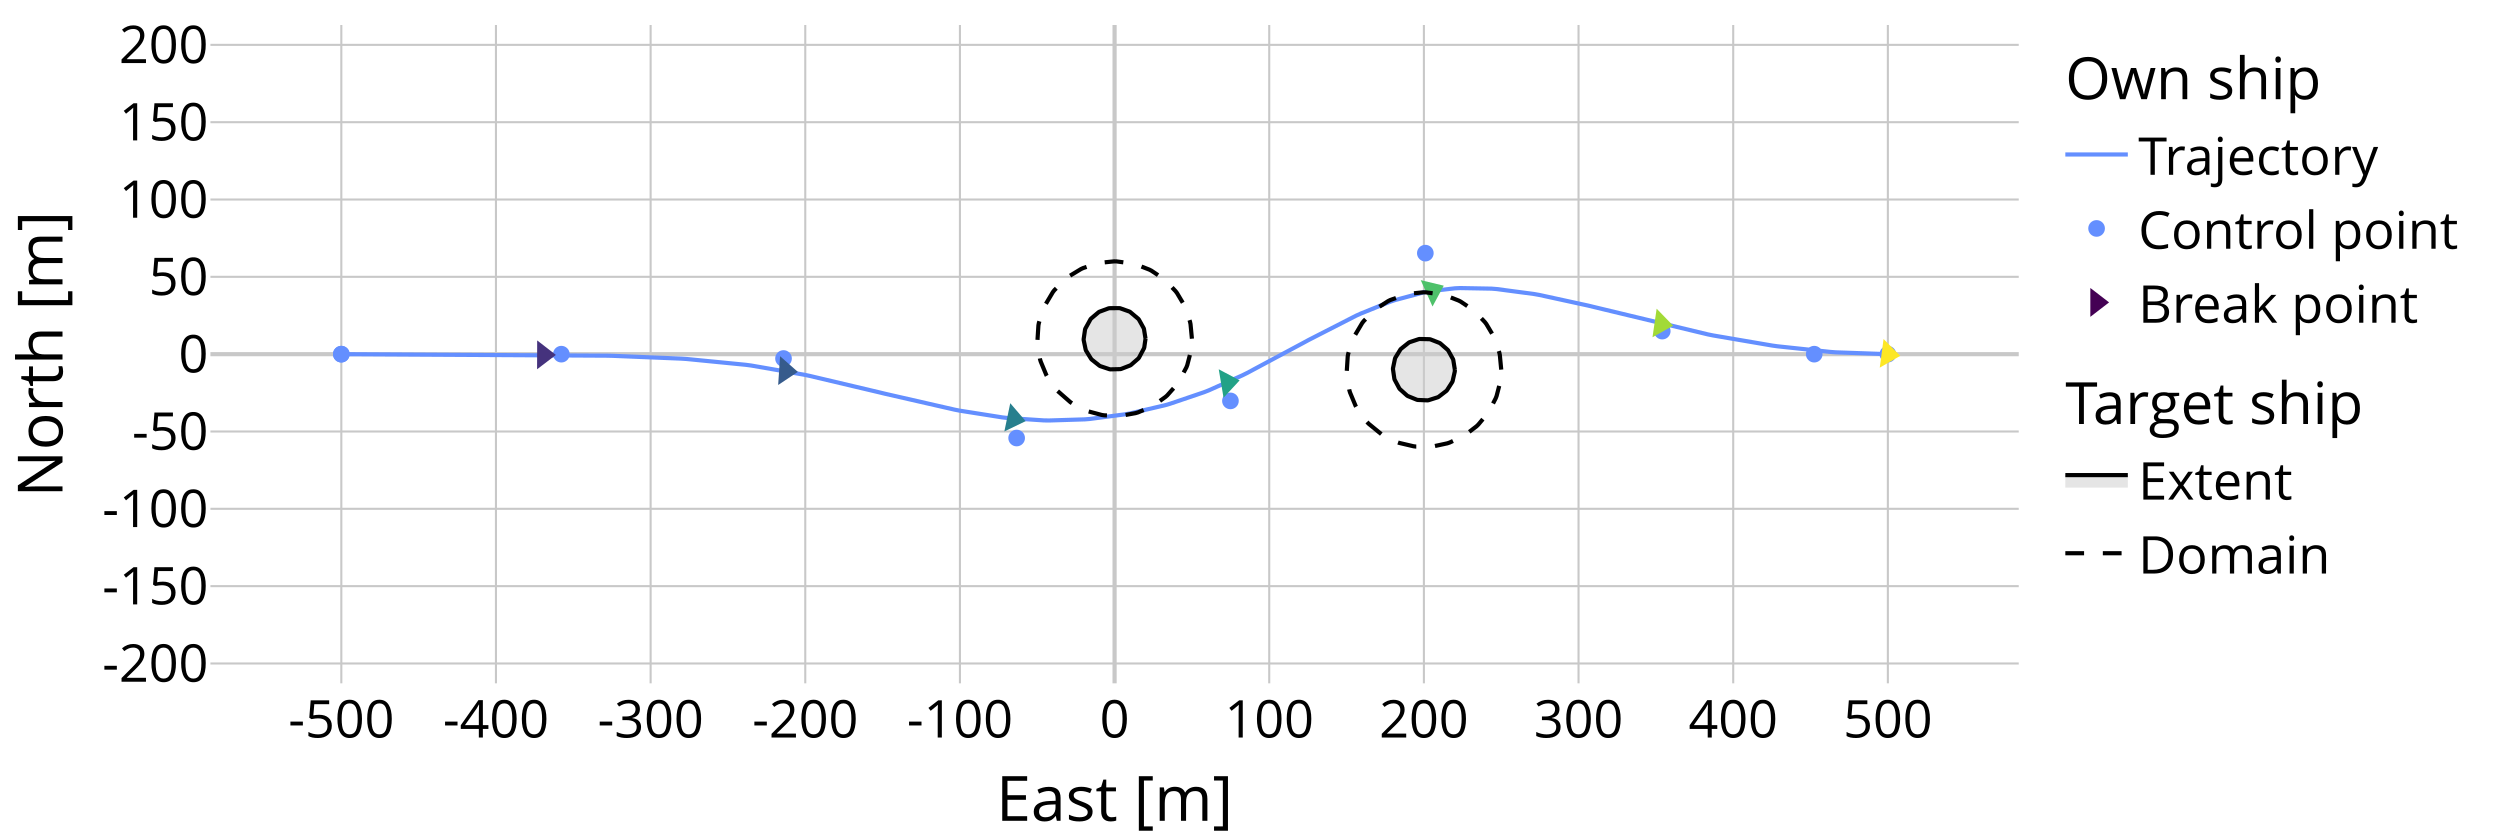
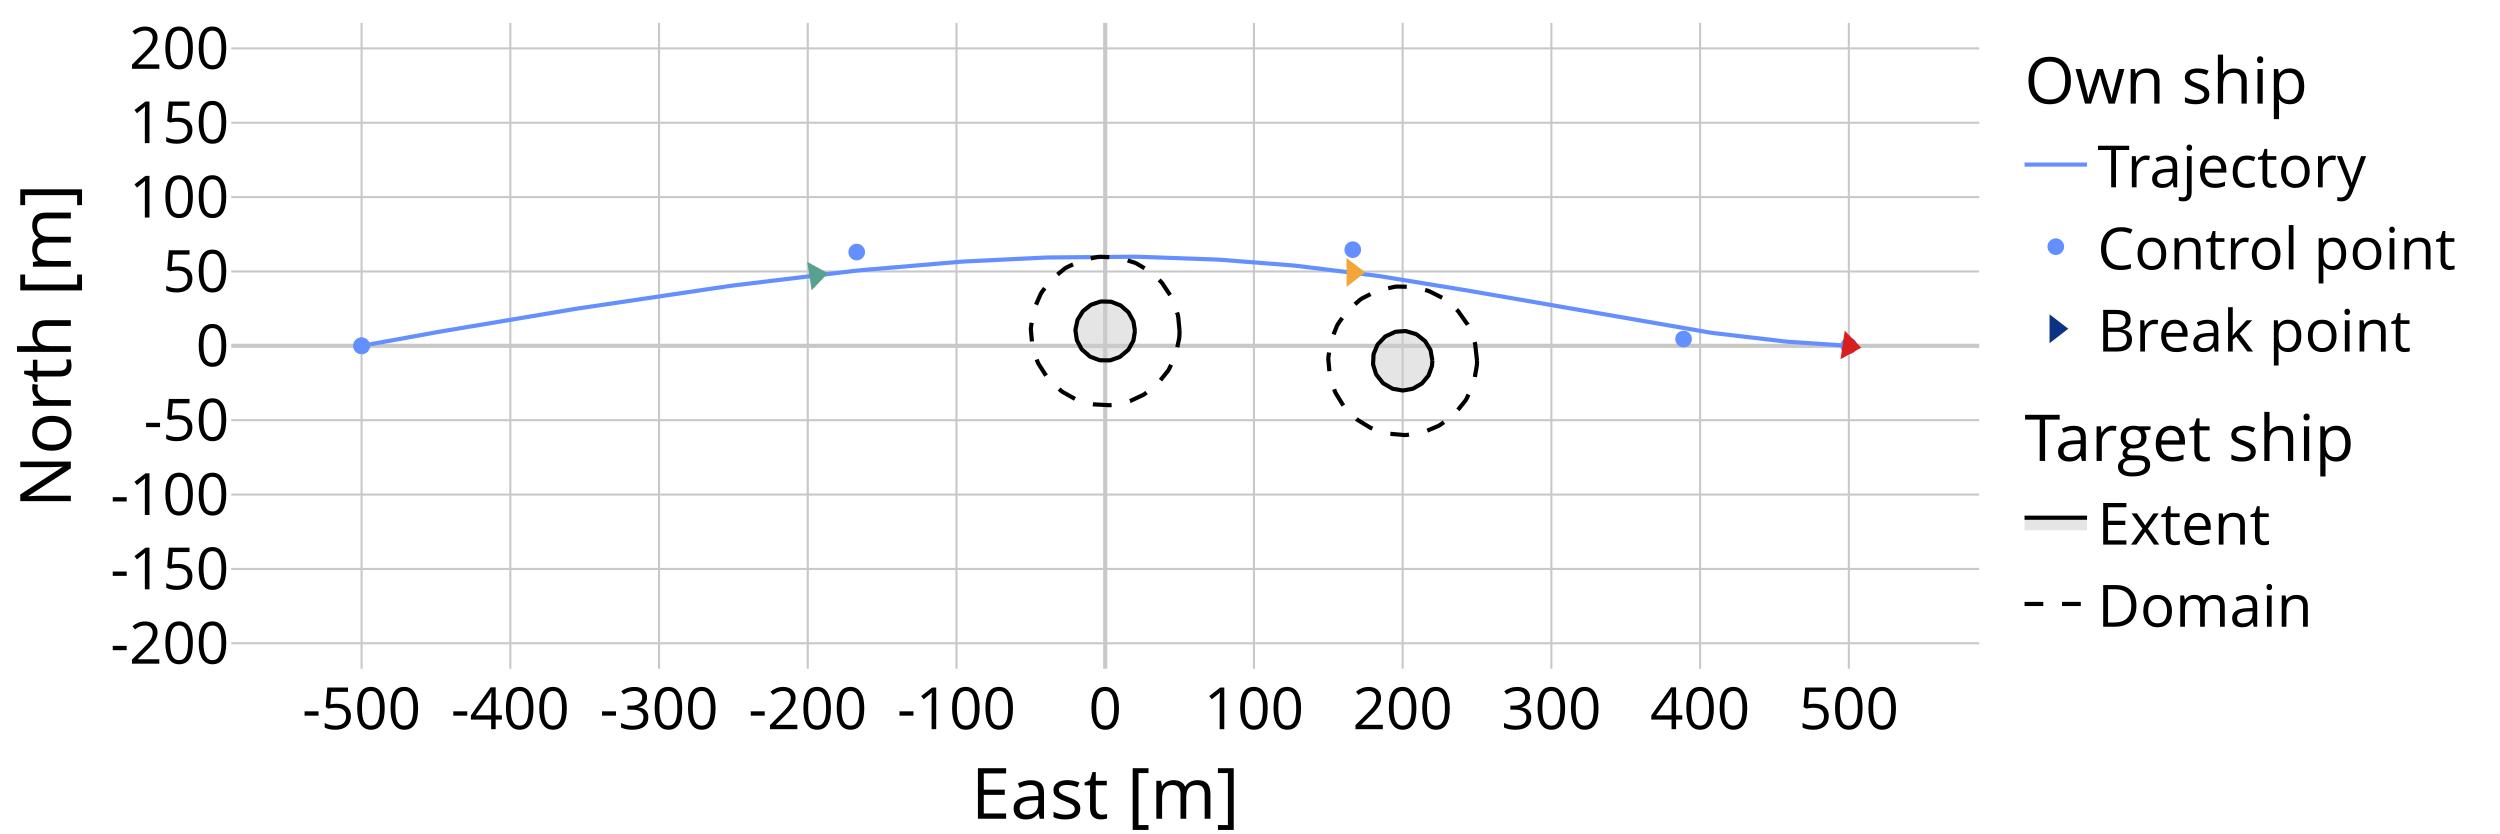
<svg xmlns="http://www.w3.org/2000/svg" class="main-svg" width="1200" height="400" style="" viewBox="0 0 1200 400">
  <rect x="0" y="0" width="1200" height="400" style="fill: rgb(255, 255, 255); fill-opacity: 1;" />
-   <defs id="defs-06ee77">
+   <defs id="defs-cfa801">
    <g class="clips">
-       <clipPath id="clip06ee77xyplot" class="plotclip">
-         <rect width="868" height="316" />
+       <clipPath id="clipcfa801xyplot" class="plotclip">
+         <rect width="839" height="310" />
      </clipPath>
-       <clipPath class="axesclip" id="clip06ee77x">
-         <rect x="101" y="0" width="868" height="400" />
+       <clipPath class="axesclip" id="clipcfa801x">
+         <rect x="111" y="0" width="839" height="400" />
      </clipPath>
-       <clipPath class="axesclip" id="clip06ee77y">
-         <rect x="0" y="12" width="1200" height="316" />
+       <clipPath class="axesclip" id="clipcfa801y">
+         <rect x="0" y="11" width="1200" height="310" />
      </clipPath>
-       <clipPath class="axesclip" id="clip06ee77xy">
-         <rect x="101" y="12" width="868" height="316" />
+       <clipPath class="axesclip" id="clipcfa801xy">
+         <rect x="111" y="11" width="839" height="310" />
      </clipPath>
    </g>
    <g class="gradients" />
    <g class="patterns" />
  </defs>
  <g class="bglayer" />
  <g class="layer-below">
    <g class="imagelayer" />
    <g class="shapelayer" />
  </g>
  <g class="cartesianlayer">
    <g class="subplot xy">
      <g class="layer-subplot">
        <g class="shapelayer" />
        <g class="imagelayer" />
      </g>
      <g class="minor-gridlayer">
        <g class="x" />
        <g class="y" />
      </g>
      <g class="gridlayer">
        <g class="x">
-           <path class="xgrid crisp" transform="translate(163.83,0)" d="M0,12v316" style="stroke: rgb(200, 200, 200); stroke-opacity: 1; stroke-width: 1px;" />
-           <path class="xgrid crisp" transform="translate(238.06,0)" d="M0,12v316" style="stroke: rgb(200, 200, 200); stroke-opacity: 1; stroke-width: 1px;" />
-           <path class="xgrid crisp" transform="translate(312.3,0)" d="M0,12v316" style="stroke: rgb(200, 200, 200); stroke-opacity: 1; stroke-width: 1px;" />
-           <path class="xgrid crisp" transform="translate(386.53,0)" d="M0,12v316" style="stroke: rgb(200, 200, 200); stroke-opacity: 1; stroke-width: 1px;" />
-           <path class="xgrid crisp" transform="translate(460.77,0)" d="M0,12v316" style="stroke: rgb(200, 200, 200); stroke-opacity: 1; stroke-width: 1px;" />
-           <path class="xgrid crisp" transform="translate(609.23,0)" d="M0,12v316" style="stroke: rgb(200, 200, 200); stroke-opacity: 1; stroke-width: 1px;" />
-           <path class="xgrid crisp" transform="translate(683.47,0)" d="M0,12v316" style="stroke: rgb(200, 200, 200); stroke-opacity: 1; stroke-width: 1px;" />
-           <path class="xgrid crisp" transform="translate(757.7,0)" d="M0,12v316" style="stroke: rgb(200, 200, 200); stroke-opacity: 1; stroke-width: 1px;" />
-           <path class="xgrid crisp" transform="translate(831.94,0)" d="M0,12v316" style="stroke: rgb(200, 200, 200); stroke-opacity: 1; stroke-width: 1px;" />
-           <path class="xgrid crisp" transform="translate(906.17,0)" d="M0,12v316" style="stroke: rgb(200, 200, 200); stroke-opacity: 1; stroke-width: 1px;" />
+           <path class="xgrid crisp" transform="translate(173.56,0)" d="M0,11v310" style="stroke: rgb(200, 200, 200); stroke-opacity: 1; stroke-width: 1px;" />
+           <path class="xgrid crisp" transform="translate(244.95,0)" d="M0,11v310" style="stroke: rgb(200, 200, 200); stroke-opacity: 1; stroke-width: 1px;" />
+           <path class="xgrid crisp" transform="translate(316.34,0)" d="M0,11v310" style="stroke: rgb(200, 200, 200); stroke-opacity: 1; stroke-width: 1px;" />
+           <path class="xgrid crisp" transform="translate(387.73,0)" d="M0,11v310" style="stroke: rgb(200, 200, 200); stroke-opacity: 1; stroke-width: 1px;" />
+           <path class="xgrid crisp" transform="translate(459.11,0)" d="M0,11v310" style="stroke: rgb(200, 200, 200); stroke-opacity: 1; stroke-width: 1px;" />
+           <path class="xgrid crisp" transform="translate(601.89,0)" d="M0,11v310" style="stroke: rgb(200, 200, 200); stroke-opacity: 1; stroke-width: 1px;" />
+           <path class="xgrid crisp" transform="translate(673.27,0)" d="M0,11v310" style="stroke: rgb(200, 200, 200); stroke-opacity: 1; stroke-width: 1px;" />
+           <path class="xgrid crisp" transform="translate(744.66,0)" d="M0,11v310" style="stroke: rgb(200, 200, 200); stroke-opacity: 1; stroke-width: 1px;" />
+           <path class="xgrid crisp" transform="translate(816.05,0)" d="M0,11v310" style="stroke: rgb(200, 200, 200); stroke-opacity: 1; stroke-width: 1px;" />
+           <path class="xgrid crisp" transform="translate(887.44,0)" d="M0,11v310" style="stroke: rgb(200, 200, 200); stroke-opacity: 1; stroke-width: 1px;" />
        </g>
        <g class="y">
-           <path class="ygrid crisp" transform="translate(0,318.47)" d="M101,0h868" style="stroke: rgb(200, 200, 200); stroke-opacity: 1; stroke-width: 1px;" />
-           <path class="ygrid crisp" transform="translate(0,281.35)" d="M101,0h868" style="stroke: rgb(200, 200, 200); stroke-opacity: 1; stroke-width: 1px;" />
-           <path class="ygrid crisp" transform="translate(0,244.23)" d="M101,0h868" style="stroke: rgb(200, 200, 200); stroke-opacity: 1; stroke-width: 1px;" />
-           <path class="ygrid crisp" transform="translate(0,207.12)" d="M101,0h868" style="stroke: rgb(200, 200, 200); stroke-opacity: 1; stroke-width: 1px;" />
-           <path class="ygrid crisp" transform="translate(0,132.88)" d="M101,0h868" style="stroke: rgb(200, 200, 200); stroke-opacity: 1; stroke-width: 1px;" />
-           <path class="ygrid crisp" transform="translate(0,95.77)" d="M101,0h868" style="stroke: rgb(200, 200, 200); stroke-opacity: 1; stroke-width: 1px;" />
-           <path class="ygrid crisp" transform="translate(0,58.65)" d="M101,0h868" style="stroke: rgb(200, 200, 200); stroke-opacity: 1; stroke-width: 1px;" />
-           <path class="ygrid crisp" transform="translate(0,21.53)" d="M101,0h868" style="stroke: rgb(200, 200, 200); stroke-opacity: 1; stroke-width: 1px;" />
+           <path class="ygrid crisp" transform="translate(0,308.77)" d="M111,0h839" style="stroke: rgb(200, 200, 200); stroke-opacity: 1; stroke-width: 1px;" />
+           <path class="ygrid crisp" transform="translate(0,273.08)" d="M111,0h839" style="stroke: rgb(200, 200, 200); stroke-opacity: 1; stroke-width: 1px;" />
+           <path class="ygrid crisp" transform="translate(0,237.39)" d="M111,0h839" style="stroke: rgb(200, 200, 200); stroke-opacity: 1; stroke-width: 1px;" />
+           <path class="ygrid crisp" transform="translate(0,201.69)" d="M111,0h839" style="stroke: rgb(200, 200, 200); stroke-opacity: 1; stroke-width: 1px;" />
+           <path class="ygrid crisp" transform="translate(0,130.31)" d="M111,0h839" style="stroke: rgb(200, 200, 200); stroke-opacity: 1; stroke-width: 1px;" />
+           <path class="ygrid crisp" transform="translate(0,94.61)" d="M111,0h839" style="stroke: rgb(200, 200, 200); stroke-opacity: 1; stroke-width: 1px;" />
+           <path class="ygrid crisp" transform="translate(0,58.92)" d="M111,0h839" style="stroke: rgb(200, 200, 200); stroke-opacity: 1; stroke-width: 1px;" />
+           <path class="ygrid crisp" transform="translate(0,23.23)" d="M111,0h839" style="stroke: rgb(200, 200, 200); stroke-opacity: 1; stroke-width: 1px;" />
        </g>
      </g>
      <g class="zerolinelayer">
-         <path class="xzl zl crisp" transform="translate(535,0)" d="M0,12v316" style="stroke: rgb(200, 200, 200); stroke-opacity: 1; stroke-width: 2px;" />
-         <path class="yzl zl crisp" transform="translate(0,170)" d="M101,0h868" style="stroke: rgb(200, 200, 200); stroke-opacity: 1; stroke-width: 2px;" />
+         <path class="xzl zl crisp" transform="translate(530.5,0)" d="M0,11v310" style="stroke: rgb(200, 200, 200); stroke-opacity: 1; stroke-width: 2px;" />
+         <path class="yzl zl crisp" transform="translate(0,166)" d="M111,0h839" style="stroke: rgb(200, 200, 200); stroke-opacity: 1; stroke-width: 2px;" />
      </g>
      <g class="layer-between">
        <g class="shapelayer" />
        <g class="imagelayer" />
      </g>
      <path class="xlines-below" />
      <path class="ylines-below" />
      <g class="overlines-below" />
      <g class="xaxislayer-below" />
      <g class="yaxislayer-below" />
      <g class="overaxes-below" />
      <g class="overplot">
-         <g class="xy" transform="translate(101,12)" clip-path="url(#clip06ee77xyplot)">
+         <g class="xy" transform="translate(111,11)" clip-path="url(#clipcfa801xyplot)">
          <g class="scatterlayer mlayer">
-             <g class="trace scatter tracee09163" style="stroke-miterlimit: 2; opacity: 1;">
-               <g class="fills" />
-               <g class="errorbars" />
-               <g class="lines">
-                 <path class="js-line" d="M62.83,158L190.36,158.73L193.2,158.8L225.91,160.14L228.55,160.31L256.99,163.11L259.55,163.45L285.12,167.89L287.69,168.44L321.19,176.36L323.77,176.99L357.19,184.63L359.74,185.13L380.05,188.34L382.57,188.63L400.06,189.79L402.54,189.83L419.75,189.29L422.19,189.09L439.12,186.86L441.52,186.42L458.16,182.52L460.52,181.84L476.89,176.28L479.21,175.37L495.3,168.18L497.58,167.05L524.79,152.47L527.05,151.24L549.85,139.57L552.15,138.52L566.09,132.89L568.44,132.09L582.72,128.25L585.14,127.8L597.37,126.39L599.85,126.27L614.9,126.55L617.43,126.75L635.36,129.13L637.95,129.59L661.38,134.7L663.99,135.34L718.83,148.52L721.42,149.04L749.72,153.88L752.27,154.23L777.65,156.93L780.17,157.12L805.17,158" style="vector-effect: none; fill: none; stroke: rgb(100, 143, 255); stroke-opacity: 1; stroke-width: 2px; opacity: 1;" />
-               </g>
-               <g class="points" />
-               <g class="text" />
-             </g>
-             <g class="trace scatter traceca137b" style="stroke-miterlimit: 2; opacity: 1;">
+             <g class="trace scatter trace8ab3f5" style="stroke-miterlimit: 2; opacity: 1;">
+               <g class="fills" />
+               <g class="errorbars" />
+               <g class="lines">
+                 <path class="js-line" d="M62.56,155L100.53,148.13L102.54,147.78L164.33,137.41L167.16,136.96L238.97,126.3L242.03,125.89L299.15,119.01L302.05,118.71L349.83,114.65L352.56,114.48L389.81,112.67L392.42,112.59L433.18,112.23L435.68,112.26L472.63,113.57L475.06,113.71L508.84,116.36L511.23,116.59L549.49,121.31L551.88,121.66L592.5,128.3L594.89,128.72L709.56,148.59L711.95,148.92L745.39,152.86L747.78,153.08L776.44,155" style="vector-effect: none; fill: none; stroke: rgb(100, 143, 255); stroke-opacity: 1; stroke-width: 2px; opacity: 1;" />
+               </g>
+               <g class="points" />
+               <g class="text" />
+             </g>
+             <g class="trace scatter trace2b7f31" style="stroke-miterlimit: 2; opacity: 1;">
              <g class="fills" />
              <g class="errorbars" />
              <g class="lines" />
              <g class="points">
-                 <path class="point" transform="translate(62.83,158)" d="M4,0A4,4 0 1,1 0,-4A4,4 0 0,1 4,0Z" style="opacity: 1; stroke-width: 0px; fill: rgb(100, 143, 255); fill-opacity: 1;" />
-                 <path class="point" transform="translate(62.83,158)" d="M4,0A4,4 0 1,1 0,-4A4,4 0 0,1 4,0Z" style="opacity: 1; stroke-width: 0px; fill: rgb(100, 143, 255); fill-opacity: 1;" />
-                 <path class="point" transform="translate(168.45,158)" d="M4,0A4,4 0 1,1 0,-4A4,4 0 0,1 4,0Z" style="opacity: 1; stroke-width: 0px; fill: rgb(100, 143, 255); fill-opacity: 1;" />
-                 <path class="point" transform="translate(275.09,160.08)" d="M4,0A4,4 0 1,1 0,-4A4,4 0 0,1 4,0Z" style="opacity: 1; stroke-width: 0px; fill: rgb(100, 143, 255); fill-opacity: 1;" />
-                 <path class="point" transform="translate(386.99,198.25)" d="M4,0A4,4 0 1,1 0,-4A4,4 0 0,1 4,0Z" style="opacity: 1; stroke-width: 0px; fill: rgb(100, 143, 255); fill-opacity: 1;" />
-                 <path class="point" transform="translate(489.61,180.43)" d="M4,0A4,4 0 1,1 0,-4A4,4 0 0,1 4,0Z" style="opacity: 1; stroke-width: 0px; fill: rgb(100, 143, 255); fill-opacity: 1;" />
-                 <path class="point" transform="translate(583.16,109.51)" d="M4,0A4,4 0 1,1 0,-4A4,4 0 0,1 4,0Z" style="opacity: 1; stroke-width: 0px; fill: rgb(100, 143, 255); fill-opacity: 1;" />
-                 <path class="point" transform="translate(696.88,146.93)" d="M4,0A4,4 0 1,1 0,-4A4,4 0 0,1 4,0Z" style="opacity: 1; stroke-width: 0px; fill: rgb(100, 143, 255); fill-opacity: 1;" />
-                 <path class="point" transform="translate(769.83,158)" d="M4,0A4,4 0 1,1 0,-4A4,4 0 0,1 4,0Z" style="opacity: 1; stroke-width: 0px; fill: rgb(100, 143, 255); fill-opacity: 1;" />
-                 <path class="point" transform="translate(805.17,158)" d="M4,0A4,4 0 1,1 0,-4A4,4 0 0,1 4,0Z" style="opacity: 1; stroke-width: 0px; fill: rgb(100, 143, 255); fill-opacity: 1;" />
-               </g>
-               <g class="text" />
-             </g>
-             <g class="trace scatter trace5a2f0f" style="stroke-miterlimit: 2; opacity: 1;">
+                 <path class="point" transform="translate(62.56,155)" d="M4,0A4,4 0 1,1 0,-4A4,4 0 0,1 4,0Z" style="opacity: 1; stroke-width: 0px; fill: rgb(100, 143, 255); fill-opacity: 1;" />
+                 <path class="point" transform="translate(62.56,155)" d="M4,0A4,4 0 1,1 0,-4A4,4 0 0,1 4,0Z" style="opacity: 1; stroke-width: 0px; fill: rgb(100, 143, 255); fill-opacity: 1;" />
+                 <path class="point" transform="translate(300.22,110)" d="M4,0A4,4 0 1,1 0,-4A4,4 0 0,1 4,0Z" style="opacity: 1; stroke-width: 0px; fill: rgb(100, 143, 255); fill-opacity: 1;" />
+                 <path class="point" transform="translate(538.33,108.85)" d="M4,0A4,4 0 1,1 0,-4A4,4 0 0,1 4,0Z" style="opacity: 1; stroke-width: 0px; fill: rgb(100, 143, 255); fill-opacity: 1;" />
+                 <path class="point" transform="translate(697.11,151.73)" d="M4,0A4,4 0 1,1 0,-4A4,4 0 0,1 4,0Z" style="opacity: 1; stroke-width: 0px; fill: rgb(100, 143, 255); fill-opacity: 1;" />
+                 <path class="point" transform="translate(776.44,155)" d="M4,0A4,4 0 1,1 0,-4A4,4 0 0,1 4,0Z" style="opacity: 1; stroke-width: 0px; fill: rgb(100, 143, 255); fill-opacity: 1;" />
+               </g>
+               <g class="text" />
+             </g>
+             <g class="trace scatter trace029df0" style="stroke-miterlimit: 2; opacity: 1;">
              <g class="fills" />
              <g class="errorbars" />
              <g class="lines" />
              <g class="points">
-                 <path class="point" transform="translate(62.83,158)" d="M0,0Z" style="opacity: 1; stroke-width: 0px; fill: rgb(68, 1, 84); fill-opacity: 1;" />
-                 <path class="point" transform="translate(159.82,158.34)" d="M-2.975,-6.941L-3.025,6.919L6,0.022Z" style="opacity: 1; stroke-width: 0px; fill: rgb(69, 50, 125); fill-opacity: 1;" />
-                 <path class="point" transform="translate(275.97,166.09)" d="M-2.532,-7.114L-3.454,6.715L5.987,0.399Z" style="opacity: 1; stroke-width: 0px; fill: rgb(54, 91, 140); fill-opacity: 1;" />
-                 <path class="point" transform="translate(385.44,188.92)" d="M-1.522,-7.396L-4.351,6.172L5.874,1.225Z" style="opacity: 1; stroke-width: 0px; fill: rgb(39, 127, 142); fill-opacity: 1;" />
-                 <path class="point" transform="translate(488.1,171.58)" d="M-4.112,-6.334L-1.804,7.333L5.916,-0.999Z" style="opacity: 1; stroke-width: 0px; fill: rgb(34, 162, 135); fill-opacity: 1;" />
-                 <path class="point" transform="translate(586.52,127.57)" d="M-5.568,-5.102L0.09,7.551L5.477,-2.449Z" style="opacity: 1; stroke-width: 0px; fill: rgb(78, 193, 106); fill-opacity: 1;" />
-                 <path class="point" transform="translate(696.16,143.46)" d="M-1.975,-7.289L-3.963,6.428L5.938,0.861Z" style="opacity: 1; stroke-width: 0px; fill: rgb(162, 218, 55); fill-opacity: 1;" />
-                 <path class="point" transform="translate(805.17,158)" d="M-2.058,-7.266L-3.89,6.473L5.947,0.793Z" style="opacity: 1; stroke-width: 0px; fill: rgb(253, 231, 37); fill-opacity: 1;" />
-               </g>
-               <g class="text" />
-             </g>
-             <g class="trace scatter trace5b908e" style="stroke-miterlimit: 2; opacity: 1;">
+                 <path class="point" transform="translate(62.56,155)" d="M0,0Z" style="opacity: 1; stroke-width: 0px; fill: rgb(12, 51, 131); fill-opacity: 1;" />
+                 <path class="point" transform="translate(280.49,121.06)" d="M-4.031,-6.386L-1.898,7.309L5.929,-0.923Z" style="opacity: 1; stroke-width: 0px; fill: rgb(88, 161, 142); fill-opacity: 1;" />
+                 <path class="point" transform="translate(538.34,119.76)" d="M-3.035,-6.915L-2.965,6.945L6,-0.03Z" style="opacity: 1; stroke-width: 0px; fill: rgb(242, 165, 56); fill-opacity: 1;" />
+                 <path class="point" transform="translate(776.44,155)" d="M-1.953,-7.295L-3.982,6.416L5.935,0.878Z" style="opacity: 1; stroke-width: 0px; fill: rgb(217, 30, 30); fill-opacity: 1;" />
+               </g>
+               <g class="text" />
+             </g>
+             <g class="trace scatter trace1f019c" style="stroke-miterlimit: 2; opacity: 1;">
              <g class="fills">
                <g>
-                   <path class="js-fill" d="M448.85,150.58L448.11,145.97L447.96,145.52L445.7,141.44L445.41,141.07L441.49,137.76L441.08,137.53L436.68,135.97L436.22,135.9L431.55,135.93L431.09,136.02L426.71,137.64L426.31,137.88L422.74,140.89L422.44,141.25L419.96,145.74L419.82,146.19L419.15,150.81L419.17,151.28L420.12,155.85L420.29,156.29L422.74,160.26L423.06,160.61L426.71,163.51L427.12,163.74L431.55,165.22L432.01,165.29L436.68,165.18L437.14,165.09L441.49,163.4L441.89,163.15L445.41,160.08L445.7,159.72L448.11,155.19L448.25,154.74L448.85,150.58Z" style="fill: rgb(204, 204, 204); fill-opacity: 0.5; stroke-width: 0;" />
+                   <path class="js-fill" d="M433.78,147.86L433.07,143.43L432.92,143L430.75,139.07L430.47,138.72L427.09,135.77L426.7,135.53L422.52,133.91L422.08,133.82L417.59,133.71L417.14,133.78L412.89,135.21L412.49,135.42L408.98,138.21L408.68,138.55L406.32,142.37L406.15,142.79L405.24,147.19L405.22,147.64L405.86,152.08L406,152.51L408.11,156.47L408.39,156.83L412.1,160.07L412.49,160.3L416.7,161.86L417.14,161.94L421.63,161.98L422.08,161.9L426.31,160.41L426.7,160.19L430.47,157L430.75,156.65L432.92,152.72L433.07,152.29L433.78,147.86Z" style="fill: rgb(204, 204, 204); fill-opacity: 0.5; stroke-width: 0;" />
                </g>
              </g>
              <g class="errorbars" />
              <g class="lines">
-                 <path class="js-line" d="M448.85,150.58L448.11,145.97L447.96,145.52L445.7,141.44L445.41,141.07L441.49,137.76L441.08,137.53L436.68,135.97L436.22,135.9L431.55,135.93L431.09,136.02L426.71,137.64L426.31,137.88L422.74,140.89L422.44,141.25L419.96,145.74L419.82,146.19L419.15,150.81L419.17,151.28L420.12,155.85L420.29,156.29L422.74,160.26L423.06,160.61L426.71,163.51L427.12,163.74L431.55,165.22L432.01,165.29L436.68,165.18L437.14,165.09L441.49,163.4L441.89,163.15L445.41,160.08L445.7,159.72L448.11,155.19L448.25,154.74L448.85,150.58" style="vector-effect: none; fill: none; stroke: rgb(0, 0, 0); stroke-opacity: 1; stroke-width: 2px; opacity: 1;" />
-               </g>
-               <g class="points" />
-               <g class="text" />
-             </g>
-             <g class="trace scatter traceec94e6" style="stroke-miterlimit: 2; opacity: 1;">
-               <g class="fills" />
-               <g class="errorbars" />
-               <g class="lines">
-                 <path class="js-line" d="M471.12,150.58L470.45,143.59L470.21,142.44L468.03,135.77L467.55,134.7L463.96,128.66L463.25,127.73L458.43,122.63L457.53,121.87L451.71,117.95L450.67,117.41L444.12,114.87L442.99,114.56L434.88,113.47L433.71,113.46L426.72,114.18L425.58,114.43L418.92,116.66L417.86,117.15L411.85,120.79L410.92,121.5L405.11,127.27L404.39,128.19L400.2,135.23L399.74,136.3L397.66,143.01L397.44,144.16L396.92,152.33L397,153.5L398.21,160.42L398.54,161.54L401.24,168.03L401.81,169.05L405.86,174.78L406.64,175.66L412.8,181.05L413.78,181.7L420,184.95L421.09,185.38L427.88,187.19L429.03,187.36L436.05,187.64L437.22,187.55L444.12,186.29L445.25,185.95L451.71,183.2L452.73,182.62L458.43,178.52L459.3,177.74L463.96,172.49L464.64,171.53L468.48,164.31L468.9,163.21L470.66,156.41L470.82,155.25L471.12,150.58" style="vector-effect: none; fill: none; stroke: rgb(0, 0, 0); stroke-opacity: 1; stroke-dasharray: 9px, 9px; stroke-width: 2px; opacity: 1;" />
-               </g>
-               <g class="points" />
-               <g class="text" />
-             </g>
-             <g class="trace scatter trace0a5df4" style="stroke-miterlimit: 2; opacity: 1;">
+                 <path class="js-line" d="M433.78,147.86L433.07,143.43L432.92,143L430.75,139.07L430.47,138.72L427.09,135.77L426.7,135.53L422.52,133.91L422.08,133.82L417.59,133.71L417.14,133.78L412.89,135.21L412.49,135.42L408.98,138.21L408.68,138.55L406.32,142.37L406.15,142.79L405.24,147.19L405.22,147.64L405.86,152.08L406,152.51L408.11,156.47L408.39,156.83L412.1,160.07L412.49,160.3L416.7,161.86L417.14,161.94L421.63,161.98L422.08,161.9L426.31,160.41L426.7,160.19L430.47,157L430.75,156.65L432.92,152.72L433.07,152.29L433.78,147.86" style="vector-effect: none; fill: none; stroke: rgb(0, 0, 0); stroke-opacity: 1; stroke-width: 2px; opacity: 1;" />
+               </g>
+               <g class="points" />
+               <g class="text" />
+             </g>
+             <g class="trace scatter trace5aa390" style="stroke-miterlimit: 2; opacity: 1;">
+               <g class="fills" />
+               <g class="errorbars" />
+               <g class="lines">
+                 <path class="js-line" d="M455.19,147.86L454.55,141.14L454.33,140.04L451.76,132.59L451.26,131.58L446.92,125.01L446.19,124.16L441.25,119.56L440.34,118.89L434.51,115.48L433.48,115.02L425.94,112.75L424.83,112.57L416.97,112.26L415.84,112.36L409.22,113.68L408.15,114.02L401.01,117.33L400.05,117.93L393.96,122.92L393.19,123.74L389.12,129.13L388.54,130.1L385.4,137.31L385.08,138.4L383.85,146.17L383.81,147.3L384.56,155.14L384.8,156.23L387,162.62L387.48,163.64L391.72,170.27L392.44,171.14L398.2,176.5L399.12,177.16L405,180.48L406.04,180.92L412.5,182.86L413.61,183.07L421.47,183.5L422.6,183.42L430.32,181.88L431.38,181.52L437.51,178.68L438.47,178.09L443.83,173.98L444.64,173.2L449.58,167.07L450.17,166.11L453.06,160.01L453.43,158.94L455.03,151.24L455.12,150.11L455.19,147.86" style="vector-effect: none; fill: none; stroke: rgb(0, 0, 0); stroke-opacity: 1; stroke-dasharray: 9px, 9px; stroke-width: 2px; opacity: 1;" />
+               </g>
+               <g class="points" />
+               <g class="text" />
+             </g>
+             <g class="trace scatter trace93c6ab" style="stroke-miterlimit: 2; opacity: 1;">
              <g class="fills">
                <g>
-                   <path class="js-fill" d="M597.32,165.42L596.58,160.81L596.43,160.37L594.17,156.28L593.88,155.92L590.36,152.85L589.96,152.6L585.61,150.91L585.15,150.82L580.48,150.71L580.02,150.78L575.59,152.26L575.18,152.49L571.53,155.39L571.21,155.74L568.76,159.71L568.59,160.15L567.64,164.72L567.62,165.19L568.29,169.81L568.43,170.26L570.63,174.38L570.91,174.75L574.38,177.87L574.78,178.12L579.1,179.88L579.56,179.98L584.22,180.17L584.69,180.1L589.14,178.69L589.55,178.47L593.25,175.63L593.57,175.28L596.08,171.35L596.26,170.92L597.29,166.36L597.31,165.89L597.32,165.42Z" style="fill: rgb(204, 204, 204); fill-opacity: 0.5; stroke-width: 0;" />
+                   <path class="js-fill" d="M576.55,162.14L575.7,157.28L575.54,156.86L573.24,153L572.95,152.66L569.09,149.59L568.69,149.38L563.96,147.96L563.51,147.92L559.03,148.23L558.6,148.34L554.12,150.42L553.75,150.68L550.36,154.27L550.12,154.65L548.4,158.79L548.3,159.23L548.08,163.71L548.14,164.16L549.47,168.45L549.67,168.85L552.71,172.74L553.05,173.04L557.31,175.52L557.73,175.67L562.16,176.42L562.61,176.41L567.03,175.6L567.45,175.44L571.33,173.18L571.67,172.89L574.54,169.44L574.77,169.05L576.3,164.83L576.37,164.38L576.55,162.14Z" style="fill: rgb(204, 204, 204); fill-opacity: 0.5; stroke-width: 0;" />
                </g>
              </g>
              <g class="errorbars" />
              <g class="lines">
-                 <path class="js-line" d="M597.32,165.42L596.58,160.81L596.43,160.37L594.17,156.28L593.88,155.92L590.36,152.85L589.96,152.6L585.61,150.91L585.15,150.82L580.48,150.71L580.02,150.78L575.59,152.26L575.18,152.49L571.53,155.39L571.21,155.74L568.76,159.71L568.59,160.15L567.64,164.72L567.62,165.19L568.29,169.81L568.43,170.26L570.63,174.38L570.91,174.75L574.38,177.87L574.78,178.12L579.1,179.88L579.56,179.98L584.22,180.17L584.69,180.1L589.14,178.69L589.55,178.47L593.25,175.63L593.57,175.28L596.08,171.35L596.26,170.92L597.29,166.36L597.31,165.89L597.32,165.42" style="vector-effect: none; fill: none; stroke: rgb(0, 0, 0); stroke-opacity: 1; stroke-width: 2px; opacity: 1;" />
-               </g>
-               <g class="points" />
-               <g class="text" />
-             </g>
-             <g class="trace scatter traceb66980" style="stroke-miterlimit: 2; opacity: 1;">
-               <g class="fills" />
-               <g class="errorbars" />
-               <g class="lines">
-                 <path class="js-line" d="M619.59,165.42L618.92,158.43L618.68,157.29L616.5,150.61L616.02,149.55L612.43,143.51L611.72,142.58L606.9,137.48L606,136.72L600.18,132.8L599.14,132.26L592.59,129.71L591.46,129.41L583.35,128.32L582.18,128.31L575.19,129.03L574.05,129.27L566.33,132L565.28,132.53L559.39,136.35L558.49,137.09L553.58,142.12L552.86,143.04L548.67,150.08L548.21,151.15L546.13,157.86L545.91,159.01L545.39,167.18L545.47,168.35L546.68,175.27L547.01,176.39L549.71,182.87L550.28,183.9L555.11,190.51L555.91,191.36L562.25,196.55L563.24,197.17L569.56,200.22L570.67,200.61L577.5,202.21L578.67,202.35L585.69,202.4L586.85,202.28L593.72,200.8L594.83,200.42L601.2,197.47L602.2,196.86L607.77,192.59L608.61,191.77L613.11,186.38L613.75,185.4L616.95,179.15L617.37,178.06L619.13,171.26L619.29,170.1L619.59,165.42" style="vector-effect: none; fill: none; stroke: rgb(0, 0, 0); stroke-opacity: 1; stroke-dasharray: 9px, 9px; stroke-width: 2px; opacity: 1;" />
+                 <path class="js-line" d="M576.55,162.14L575.7,157.28L575.54,156.86L573.24,153L572.95,152.66L569.09,149.59L568.69,149.38L563.96,147.96L563.51,147.92L559.03,148.23L558.6,148.34L554.12,150.42L553.75,150.68L550.36,154.27L550.12,154.65L548.4,158.79L548.3,159.23L548.08,163.71L548.14,164.16L549.47,168.45L549.67,168.85L552.71,172.74L553.05,173.04L557.31,175.52L557.73,175.67L562.16,176.42L562.61,176.41L567.03,175.6L567.45,175.44L571.33,173.18L571.67,172.89L574.54,169.44L574.77,169.05L576.3,164.83L576.37,164.38L576.55,162.14" style="vector-effect: none; fill: none; stroke: rgb(0, 0, 0); stroke-opacity: 1; stroke-width: 2px; opacity: 1;" />
+               </g>
+               <g class="points" />
+               <g class="text" />
+             </g>
+             <g class="trace scatter tracea0e0b1" style="stroke-miterlimit: 2; opacity: 1;">
+               <g class="fills" />
+               <g class="errorbars" />
+               <g class="lines">
+                 <path class="js-line" d="M597.97,162.14L597.1,154.31L596.84,153.22L594.04,145.86L593.51,144.86L588.96,138.44L588.2,137.61L582.19,132.52L581.25,131.91L575.21,128.87L574.16,128.48L567.61,126.85L566.49,126.7L559.74,126.54L558.62,126.63L550.92,128.3L549.86,128.67L542.83,132.21L541.89,132.84L535.96,138.02L535.22,138.86L531.32,144.37L530.77,145.36L527.86,152.67L527.58,153.77L526.62,160.45L526.59,161.58L527.33,169.41L527.58,170.51L529.77,176.9L530.26,177.92L533.8,183.66L534.49,184.55L540.08,190.1L540.98,190.78L546.75,194.28L547.77,194.75L554.17,196.9L555.28,197.14L563.12,197.82L564.25,197.78L572.01,196.48L573.09,196.15L579.3,193.51L580.28,192.96L586.6,188.26L587.41,187.48L592.36,181.35L592.95,180.39L596.2,173.22L596.54,172.15L597.9,164.39L597.95,163.27L597.97,162.14" style="vector-effect: none; fill: none; stroke: rgb(0, 0, 0); stroke-opacity: 1; stroke-dasharray: 9px, 9px; stroke-width: 2px; opacity: 1;" />
              </g>
              <g class="points" />
              <g class="text" />
            </g>
          </g>
        </g>
      </g>
      <path class="xlines-above crisp" d="M0,0" style="fill: none;" />
      <path class="ylines-above crisp" d="M0,0" style="fill: none;" />
      <g class="overlines-above" />
      <g class="xaxislayer-above">
        <g class="xtick">
-           <text text-anchor="middle" x="0" y="354" transform="translate(163.83,0)" style="font-family: 'Open Sans', verdana, arial, sans-serif; font-size: 25px; fill: rgb(0, 0, 0); fill-opacity: 1; white-space: pre; opacity: 1;">-500</text>
-         </g>
-         <g class="xtick">
-           <text text-anchor="middle" x="0" y="354" style="font-family: 'Open Sans', verdana, arial, sans-serif; font-size: 25px; fill: rgb(0, 0, 0); fill-opacity: 1; white-space: pre; opacity: 1;" transform="translate(238.06,0)">-400</text>
-         </g>
-         <g class="xtick">
-           <text text-anchor="middle" x="0" y="354" style="font-family: 'Open Sans', verdana, arial, sans-serif; font-size: 25px; fill: rgb(0, 0, 0); fill-opacity: 1; white-space: pre; opacity: 1;" transform="translate(312.3,0)">-300</text>
-         </g>
-         <g class="xtick">
-           <text text-anchor="middle" x="0" y="354" style="font-family: 'Open Sans', verdana, arial, sans-serif; font-size: 25px; fill: rgb(0, 0, 0); fill-opacity: 1; white-space: pre; opacity: 1;" transform="translate(386.53,0)">-200</text>
-         </g>
-         <g class="xtick">
-           <text text-anchor="middle" x="0" y="354" style="font-family: 'Open Sans', verdana, arial, sans-serif; font-size: 25px; fill: rgb(0, 0, 0); fill-opacity: 1; white-space: pre; opacity: 1;" transform="translate(460.77,0)">-100</text>
-         </g>
-         <g class="xtick">
-           <text text-anchor="middle" x="0" y="354" style="font-family: 'Open Sans', verdana, arial, sans-serif; font-size: 25px; fill: rgb(0, 0, 0); fill-opacity: 1; white-space: pre; opacity: 1;" transform="translate(535,0)">0</text>
-         </g>
-         <g class="xtick">
-           <text text-anchor="middle" x="0" y="354" style="font-family: 'Open Sans', verdana, arial, sans-serif; font-size: 25px; fill: rgb(0, 0, 0); fill-opacity: 1; white-space: pre; opacity: 1;" transform="translate(609.23,0)">100</text>
-         </g>
-         <g class="xtick">
-           <text text-anchor="middle" x="0" y="354" style="font-family: 'Open Sans', verdana, arial, sans-serif; font-size: 25px; fill: rgb(0, 0, 0); fill-opacity: 1; white-space: pre; opacity: 1;" transform="translate(683.47,0)">200</text>
-         </g>
-         <g class="xtick">
-           <text text-anchor="middle" x="0" y="354" style="font-family: 'Open Sans', verdana, arial, sans-serif; font-size: 25px; fill: rgb(0, 0, 0); fill-opacity: 1; white-space: pre; opacity: 1;" transform="translate(757.7,0)">300</text>
-         </g>
-         <g class="xtick">
-           <text text-anchor="middle" x="0" y="354" style="font-family: 'Open Sans', verdana, arial, sans-serif; font-size: 25px; fill: rgb(0, 0, 0); fill-opacity: 1; white-space: pre; opacity: 1;" transform="translate(831.94,0)">400</text>
-         </g>
-         <g class="xtick">
-           <text text-anchor="middle" x="0" y="354" style="font-family: 'Open Sans', verdana, arial, sans-serif; font-size: 25px; fill: rgb(0, 0, 0); fill-opacity: 1; white-space: pre; opacity: 1;" transform="translate(906.17,0)">500</text>
+           <text text-anchor="middle" x="0" y="350" transform="translate(173.56,0)" style="font-family: 'Open Sans', verdana, arial, sans-serif; font-size: 28px; fill: rgb(0, 0, 0); fill-opacity: 1; white-space: pre; opacity: 1;">-500</text>
+         </g>
+         <g class="xtick">
+           <text text-anchor="middle" x="0" y="350" style="font-family: 'Open Sans', verdana, arial, sans-serif; font-size: 28px; fill: rgb(0, 0, 0); fill-opacity: 1; white-space: pre; opacity: 1;" transform="translate(244.95,0)">-400</text>
+         </g>
+         <g class="xtick">
+           <text text-anchor="middle" x="0" y="350" style="font-family: 'Open Sans', verdana, arial, sans-serif; font-size: 28px; fill: rgb(0, 0, 0); fill-opacity: 1; white-space: pre; opacity: 1;" transform="translate(316.34,0)">-300</text>
+         </g>
+         <g class="xtick">
+           <text text-anchor="middle" x="0" y="350" style="font-family: 'Open Sans', verdana, arial, sans-serif; font-size: 28px; fill: rgb(0, 0, 0); fill-opacity: 1; white-space: pre; opacity: 1;" transform="translate(387.73,0)">-200</text>
+         </g>
+         <g class="xtick">
+           <text text-anchor="middle" x="0" y="350" style="font-family: 'Open Sans', verdana, arial, sans-serif; font-size: 28px; fill: rgb(0, 0, 0); fill-opacity: 1; white-space: pre; opacity: 1;" transform="translate(459.11,0)">-100</text>
+         </g>
+         <g class="xtick">
+           <text text-anchor="middle" x="0" y="350" style="font-family: 'Open Sans', verdana, arial, sans-serif; font-size: 28px; fill: rgb(0, 0, 0); fill-opacity: 1; white-space: pre; opacity: 1;" transform="translate(530.5,0)">0</text>
+         </g>
+         <g class="xtick">
+           <text text-anchor="middle" x="0" y="350" style="font-family: 'Open Sans', verdana, arial, sans-serif; font-size: 28px; fill: rgb(0, 0, 0); fill-opacity: 1; white-space: pre; opacity: 1;" transform="translate(601.89,0)">100</text>
+         </g>
+         <g class="xtick">
+           <text text-anchor="middle" x="0" y="350" style="font-family: 'Open Sans', verdana, arial, sans-serif; font-size: 28px; fill: rgb(0, 0, 0); fill-opacity: 1; white-space: pre; opacity: 1;" transform="translate(673.27,0)">200</text>
+         </g>
+         <g class="xtick">
+           <text text-anchor="middle" x="0" y="350" style="font-family: 'Open Sans', verdana, arial, sans-serif; font-size: 28px; fill: rgb(0, 0, 0); fill-opacity: 1; white-space: pre; opacity: 1;" transform="translate(744.66,0)">300</text>
+         </g>
+         <g class="xtick">
+           <text text-anchor="middle" x="0" y="350" style="font-family: 'Open Sans', verdana, arial, sans-serif; font-size: 28px; fill: rgb(0, 0, 0); fill-opacity: 1; white-space: pre; opacity: 1;" transform="translate(816.05,0)">400</text>
+         </g>
+         <g class="xtick">
+           <text text-anchor="middle" x="0" y="350" style="font-family: 'Open Sans', verdana, arial, sans-serif; font-size: 28px; fill: rgb(0, 0, 0); fill-opacity: 1; white-space: pre; opacity: 1;" transform="translate(887.44,0)">500</text>
        </g>
      </g>
      <g class="yaxislayer-above">
        <g class="ytick">
-           <text text-anchor="end" x="100" y="8.75" transform="translate(0,318.47)" style="font-family: 'Open Sans', verdana, arial, sans-serif; font-size: 25px; fill: rgb(0, 0, 0); fill-opacity: 1; white-space: pre; opacity: 1;">-200</text>
-         </g>
-         <g class="ytick">
-           <text text-anchor="end" x="100" y="8.75" style="font-family: 'Open Sans', verdana, arial, sans-serif; font-size: 25px; fill: rgb(0, 0, 0); fill-opacity: 1; white-space: pre; opacity: 1;" transform="translate(0,281.35)">-150</text>
-         </g>
-         <g class="ytick">
-           <text text-anchor="end" x="100" y="8.75" style="font-family: 'Open Sans', verdana, arial, sans-serif; font-size: 25px; fill: rgb(0, 0, 0); fill-opacity: 1; white-space: pre; opacity: 1;" transform="translate(0,244.23)">-100</text>
-         </g>
-         <g class="ytick">
-           <text text-anchor="end" x="100" y="8.75" style="font-family: 'Open Sans', verdana, arial, sans-serif; font-size: 25px; fill: rgb(0, 0, 0); fill-opacity: 1; white-space: pre; opacity: 1;" transform="translate(0,207.12)">-50</text>
-         </g>
-         <g class="ytick">
-           <text text-anchor="end" x="100" y="8.75" style="font-family: 'Open Sans', verdana, arial, sans-serif; font-size: 25px; fill: rgb(0, 0, 0); fill-opacity: 1; white-space: pre; opacity: 1;" transform="translate(0,170)">0</text>
-         </g>
-         <g class="ytick">
-           <text text-anchor="end" x="100" y="8.75" style="font-family: 'Open Sans', verdana, arial, sans-serif; font-size: 25px; fill: rgb(0, 0, 0); fill-opacity: 1; white-space: pre; opacity: 1;" transform="translate(0,132.88)">50</text>
-         </g>
-         <g class="ytick">
-           <text text-anchor="end" x="100" y="8.75" style="font-family: 'Open Sans', verdana, arial, sans-serif; font-size: 25px; fill: rgb(0, 0, 0); fill-opacity: 1; white-space: pre; opacity: 1;" transform="translate(0,95.77)">100</text>
-         </g>
-         <g class="ytick">
-           <text text-anchor="end" x="100" y="8.75" style="font-family: 'Open Sans', verdana, arial, sans-serif; font-size: 25px; fill: rgb(0, 0, 0); fill-opacity: 1; white-space: pre; opacity: 1;" transform="translate(0,58.65)">150</text>
-         </g>
-         <g class="ytick">
-           <text text-anchor="end" x="100" y="8.75" style="font-family: 'Open Sans', verdana, arial, sans-serif; font-size: 25px; fill: rgb(0, 0, 0); fill-opacity: 1; white-space: pre; opacity: 1;" transform="translate(0,21.53)">200</text>
+           <text text-anchor="end" x="110" y="9.8" transform="translate(0,308.77)" style="font-family: 'Open Sans', verdana, arial, sans-serif; font-size: 28px; fill: rgb(0, 0, 0); fill-opacity: 1; white-space: pre; opacity: 1;">-200</text>
+         </g>
+         <g class="ytick">
+           <text text-anchor="end" x="110" y="9.8" style="font-family: 'Open Sans', verdana, arial, sans-serif; font-size: 28px; fill: rgb(0, 0, 0); fill-opacity: 1; white-space: pre; opacity: 1;" transform="translate(0,273.08)">-150</text>
+         </g>
+         <g class="ytick">
+           <text text-anchor="end" x="110" y="9.8" style="font-family: 'Open Sans', verdana, arial, sans-serif; font-size: 28px; fill: rgb(0, 0, 0); fill-opacity: 1; white-space: pre; opacity: 1;" transform="translate(0,237.39)">-100</text>
+         </g>
+         <g class="ytick">
+           <text text-anchor="end" x="110" y="9.8" style="font-family: 'Open Sans', verdana, arial, sans-serif; font-size: 28px; fill: rgb(0, 0, 0); fill-opacity: 1; white-space: pre; opacity: 1;" transform="translate(0,201.69)">-50</text>
+         </g>
+         <g class="ytick">
+           <text text-anchor="end" x="110" y="9.8" style="font-family: 'Open Sans', verdana, arial, sans-serif; font-size: 28px; fill: rgb(0, 0, 0); fill-opacity: 1; white-space: pre; opacity: 1;" transform="translate(0,166)">0</text>
+         </g>
+         <g class="ytick">
+           <text text-anchor="end" x="110" y="9.8" style="font-family: 'Open Sans', verdana, arial, sans-serif; font-size: 28px; fill: rgb(0, 0, 0); fill-opacity: 1; white-space: pre; opacity: 1;" transform="translate(0,130.31)">50</text>
+         </g>
+         <g class="ytick">
+           <text text-anchor="end" x="110" y="9.8" style="font-family: 'Open Sans', verdana, arial, sans-serif; font-size: 28px; fill: rgb(0, 0, 0); fill-opacity: 1; white-space: pre; opacity: 1;" transform="translate(0,94.61)">100</text>
+         </g>
+         <g class="ytick">
+           <text text-anchor="end" x="110" y="9.8" style="font-family: 'Open Sans', verdana, arial, sans-serif; font-size: 28px; fill: rgb(0, 0, 0); fill-opacity: 1; white-space: pre; opacity: 1;" transform="translate(0,58.92)">150</text>
+         </g>
+         <g class="ytick">
+           <text text-anchor="end" x="110" y="9.8" style="font-family: 'Open Sans', verdana, arial, sans-serif; font-size: 28px; fill: rgb(0, 0, 0); fill-opacity: 1; white-space: pre; opacity: 1;" transform="translate(0,23.23)">200</text>
        </g>
      </g>
      <g class="overaxes-above" />
    </g>
  </g>
  <g class="polarlayer" />
  <g class="smithlayer" />
  <g class="ternarylayer" />
  <g class="geolayer" />
  <g class="funnelarealayer" />
  <g class="pielayer" />
  <g class="iciclelayer" />
  <g class="treemaplayer" />
  <g class="sunburstlayer" />
  <g class="glimages" />
-   <defs id="topdefs-06ee77">
+   <defs id="topdefs-cfa801">
    <g class="clips" />
-     <clipPath id="legend06ee77">
-       <rect width="209" height="277" x="0" y="0" />
+     <clipPath id="legendcfa801">
+       <rect width="228" height="304" x="0" y="0" />
    </clipPath>
  </defs>
  <g class="layer-above">
    <g class="imagelayer" />
    <g class="shapelayer" />
  </g>
  <g class="infolayer">
-     <g class="legend" pointer-events="all" transform="translate(986.36,12)">
-       <rect class="bg" shape-rendering="crispEdges" width="209" height="277" x="0" y="0" style="stroke: rgb(68, 68, 68); stroke-opacity: 1; fill: rgb(255, 255, 255); fill-opacity: 1; stroke-width: 0px;" />
-       <g class="scrollbox" transform="" clip-path="url(#legend06ee77)">
+     <g class="legend" pointer-events="all" transform="translate(966.78,11)">
+       <rect class="bg" shape-rendering="crispEdges" width="228" height="304" x="0" y="0" style="stroke: rgb(68, 68, 68); stroke-opacity: 1; fill: rgb(255, 255, 255); fill-opacity: 1; stroke-width: 0px;" />
+       <g class="scrollbox" transform="" clip-path="url(#legendcfa801)">
        <g class="groups" transform="">
-           <g class="traces" transform="translate(0,24.7)" style="opacity: 1;">
-             <text class="legendtext" text-anchor="start" x="5" y="10.92" style="font-family: 'Open Sans', verdana, arial, sans-serif; font-size: 28px; fill: rgb(0, 0, 0); fill-opacity: 1; white-space: pre;">Own ship</text>
+           <g class="traces" transform="translate(0,26.65)" style="opacity: 1;">
+             <text class="legendtext" text-anchor="start" x="5" y="12.09" style="font-family: 'Open Sans', verdana, arial, sans-serif; font-size: 31px; fill: rgb(0, 0, 0); fill-opacity: 1; white-space: pre;">Own ship</text>
            <g class="layers">
              <g class="legendfill" />
              <g class="legendlines" />
              <g class="legendsymbols">
                <g class="legendpoints" />
              </g>
            </g>
-             <rect class="legendtoggle" x="0" y="-19.7" width="203.234" height="39.4" style="fill: rgb(0, 0, 0); fill-opacity: 0;" />
-           </g>
-           <g class="traces" transform="translate(0,62.15)" style="opacity: 1;">
-             <text class="legendtext" text-anchor="start" x="40" y="9.75" style="font-family: 'Open Sans', verdana, arial, sans-serif; font-size: 25px; fill: rgb(0, 0, 0); fill-opacity: 1; white-space: pre;">Trajectory</text>
+             <rect class="legendtoggle" x="0" y="-21.65" width="222.656" height="43.3" style="fill: rgb(0, 0, 0); fill-opacity: 0;" />
+           </g>
+           <g class="traces" transform="translate(0,68)" style="opacity: 1;">
+             <text class="legendtext" text-anchor="start" x="40" y="10.92" style="font-family: 'Open Sans', verdana, arial, sans-serif; font-size: 28px; fill: rgb(0, 0, 0); fill-opacity: 1; white-space: pre;">Trajectory</text>
            <g class="layers" style="opacity: 1;">
              <g class="legendfill" />
              <g class="legendlines">
                <path class="js-line" d="M5,0h30" style="fill: none; stroke: rgb(100, 143, 255); stroke-opacity: 1; stroke-width: 2px;" />
              </g>
              <g class="legendsymbols">
                <g class="legendpoints" />
              </g>
            </g>
-             <rect class="legendtoggle" x="0" y="-17.75" width="203.234" height="35.5" style="fill: rgb(0, 0, 0); fill-opacity: 0;" />
-           </g>
-           <g class="traces" transform="translate(0,97.65)" style="opacity: 1;">
-             <text class="legendtext" text-anchor="start" x="40" y="9.75" style="font-family: 'Open Sans', verdana, arial, sans-serif; font-size: 25px; fill: rgb(0, 0, 0); fill-opacity: 1; white-space: pre;">Control point</text>
+             <rect class="legendtoggle" x="0" y="-19.7" width="222.656" height="39.4" style="fill: rgb(0, 0, 0); fill-opacity: 0;" />
+           </g>
+           <g class="traces" transform="translate(0,107.4)" style="opacity: 1;">
+             <text class="legendtext" text-anchor="start" x="40" y="10.92" style="font-family: 'Open Sans', verdana, arial, sans-serif; font-size: 28px; fill: rgb(0, 0, 0); fill-opacity: 1; white-space: pre;">Control point</text>
            <g class="layers" style="opacity: 1;">
              <g class="legendfill" />
              <g class="legendlines" />
              <g class="legendsymbols">
                <g class="legendpoints">
                  <path class="scatterpts" transform="translate(20,0)" d="M4,0A4,4 0 1,1 0,-4A4,4 0 0,1 4,0Z" style="opacity: 1; stroke-width: 0px; fill: rgb(100, 143, 255); fill-opacity: 1;" />
                </g>
              </g>
            </g>
-             <rect class="legendtoggle" x="0" y="-17.75" width="203.234" height="35.5" style="fill: rgb(0, 0, 0); fill-opacity: 0;" />
-           </g>
-           <g class="traces" transform="translate(0,133.15)" style="opacity: 1;">
-             <text class="legendtext" text-anchor="start" x="40" y="9.75" style="font-family: 'Open Sans', verdana, arial, sans-serif; font-size: 25px; fill: rgb(0, 0, 0); fill-opacity: 1; white-space: pre;">Break point</text>
+             <rect class="legendtoggle" x="0" y="-19.7" width="222.656" height="39.4" style="fill: rgb(0, 0, 0); fill-opacity: 0;" />
+           </g>
+           <g class="traces" transform="translate(0,146.8)" style="opacity: 1;">
+             <text class="legendtext" text-anchor="start" x="40" y="10.92" style="font-family: 'Open Sans', verdana, arial, sans-serif; font-size: 28px; fill: rgb(0, 0, 0); fill-opacity: 1; white-space: pre;">Break point</text>
            <g class="layers" style="opacity: 1;">
              <g class="legendfill" />
              <g class="legendlines" />
              <g class="legendsymbols">
                <g class="legendpoints">
-                   <path class="scatterpts" transform="translate(20,0)" d="M-3,-6.93L-3,6.93L6,-3.6739403974420594e-16Z" style="opacity: 1; stroke-width: 0px; fill: rgb(68, 1, 84); fill-opacity: 1;" />
+                   <path class="scatterpts" transform="translate(20,0)" d="M-3,-6.93L-3,6.93L6,-3.6739403974420594e-16Z" style="opacity: 1; stroke-width: 0px; fill: rgb(12, 51, 131); fill-opacity: 1;" />
                </g>
              </g>
            </g>
-             <rect class="legendtoggle" x="0" y="-17.75" width="203.234" height="35.5" style="fill: rgb(0, 0, 0); fill-opacity: 0;" />
+             <rect class="legendtoggle" x="0" y="-19.7" width="222.656" height="39.4" style="fill: rgb(0, 0, 0); fill-opacity: 0;" />
          </g>
        </g>
        <g class="groups" transform="translate(0,10)">
-           <g class="traces" transform="translate(0,170.6)" style="opacity: 1;">
-             <text class="legendtext" text-anchor="start" x="5" y="10.92" style="font-family: 'Open Sans', verdana, arial, sans-serif; font-size: 28px; fill: rgb(0, 0, 0); fill-opacity: 1; white-space: pre;">Target ship</text>
+           <g class="traces" transform="translate(0,188.15)" style="opacity: 1;">
+             <text class="legendtext" text-anchor="start" x="5" y="12.09" style="font-family: 'Open Sans', verdana, arial, sans-serif; font-size: 31px; fill: rgb(0, 0, 0); fill-opacity: 1; white-space: pre;">Target ship</text>
            <g class="layers">
              <g class="legendfill" />
              <g class="legendlines" />
              <g class="legendsymbols">
                <g class="legendpoints" />
              </g>
            </g>
-             <rect class="legendtoggle" x="0" y="-19.7" width="203.234" height="39.4" style="fill: rgb(0, 0, 0); fill-opacity: 0;" />
-           </g>
-           <g class="traces" transform="translate(0,208.05)" style="opacity: 1;">
-             <text class="legendtext" text-anchor="start" x="40" y="9.75" style="font-family: 'Open Sans', verdana, arial, sans-serif; font-size: 25px; fill: rgb(0, 0, 0); fill-opacity: 1; white-space: pre;">Extent</text>
+             <rect class="legendtoggle" x="0" y="-21.65" width="222.656" height="43.3" style="fill: rgb(0, 0, 0); fill-opacity: 0;" />
+           </g>
+           <g class="traces" transform="translate(0,229.5)" style="opacity: 1;">
+             <text class="legendtext" text-anchor="start" x="40" y="10.92" style="font-family: 'Open Sans', verdana, arial, sans-serif; font-size: 28px; fill: rgb(0, 0, 0); fill-opacity: 1; white-space: pre;">Extent</text>
            <g class="layers" style="opacity: 1;">
              <g class="legendfill">
                <path class="js-fill" d="M5,-2h30v6h-30z" style="stroke-width: 0; fill: rgb(204, 204, 204); fill-opacity: 0.5;" />
              </g>
              <g class="legendlines">
                <path class="js-line" d="M5,-2h30" style="fill: none; stroke: rgb(0, 0, 0); stroke-opacity: 1; stroke-width: 2px;" />
              </g>
              <g class="legendsymbols">
                <g class="legendpoints" />
              </g>
            </g>
-             <rect class="legendtoggle" x="0" y="-17.75" width="203.234" height="35.5" style="fill: rgb(0, 0, 0); fill-opacity: 0;" />
-           </g>
-           <g class="traces" transform="translate(0,243.55)" style="opacity: 1;">
-             <text class="legendtext" text-anchor="start" x="40" y="9.75" style="font-family: 'Open Sans', verdana, arial, sans-serif; font-size: 25px; fill: rgb(0, 0, 0); fill-opacity: 1; white-space: pre;">Domain</text>
+             <rect class="legendtoggle" x="0" y="-19.7" width="222.656" height="39.4" style="fill: rgb(0, 0, 0); fill-opacity: 0;" />
+           </g>
+           <g class="traces" transform="translate(0,268.9)" style="opacity: 1;">
+             <text class="legendtext" text-anchor="start" x="40" y="10.92" style="font-family: 'Open Sans', verdana, arial, sans-serif; font-size: 28px; fill: rgb(0, 0, 0); fill-opacity: 1; white-space: pre;">Domain</text>
            <g class="layers" style="opacity: 1;">
              <g class="legendfill" />
              <g class="legendlines">
                <path class="js-line" d="M5,0h30" style="fill: none; stroke: rgb(0, 0, 0); stroke-opacity: 1; stroke-dasharray: 9px, 9px; stroke-width: 2px;" />
              </g>
              <g class="legendsymbols">
                <g class="legendpoints" />
              </g>
            </g>
-             <rect class="legendtoggle" x="0" y="-17.75" width="203.234" height="35.5" style="fill: rgb(0, 0, 0); fill-opacity: 0;" />
+             <rect class="legendtoggle" x="0" y="-19.7" width="222.656" height="39.4" style="fill: rgb(0, 0, 0); fill-opacity: 0;" />
          </g>
        </g>
      </g>
      <rect class="scrollbar" rx="20" ry="3" width="0" height="0" x="0" y="0" style="fill: rgb(128, 139, 164); fill-opacity: 1;" />
    </g>
    <g class="g-gtitle" />
-     <g class="g-xtitle" transform="translate(0,-0.5)">
-       <text class="xtitle" x="535" y="394.5" text-anchor="middle" style="opacity: 1; font-family: 'Open Sans', verdana, arial, sans-serif; font-size: 30px; fill: rgb(0, 0, 0); fill-opacity: 1; white-space: pre;">East [m]</text>
-     </g>
-     <g class="g-ytitle" transform="translate(14.04688,0)">
-       <text class="ytitle" transform="rotate(-90,15.95312,170)" x="15.953" y="170" text-anchor="middle" style="opacity: 1; font-family: 'Open Sans', verdana, arial, sans-serif; font-size: 30px; fill: rgb(0, 0, 0); fill-opacity: 1; white-space: pre;">North [m]</text>
+     <g class="g-xtitle" transform="translate(0,-1.3)">
+       <text class="xtitle" x="530.5" y="394.3" text-anchor="middle" style="opacity: 1; font-family: 'Open Sans', verdana, arial, sans-serif; font-size: 34px; fill: rgb(0, 0, 0); fill-opacity: 1; white-space: pre;">East [m]</text>
+     </g>
+     <g class="g-ytitle" transform="translate(16.52539,0)">
+       <text class="ytitle" transform="rotate(-90,17.475,166)" x="17.475" y="166" text-anchor="middle" style="opacity: 1; font-family: 'Open Sans', verdana, arial, sans-serif; font-size: 34px; fill: rgb(0, 0, 0); fill-opacity: 1; white-space: pre;">North [m]</text>
    </g>
  </g>
</svg>
